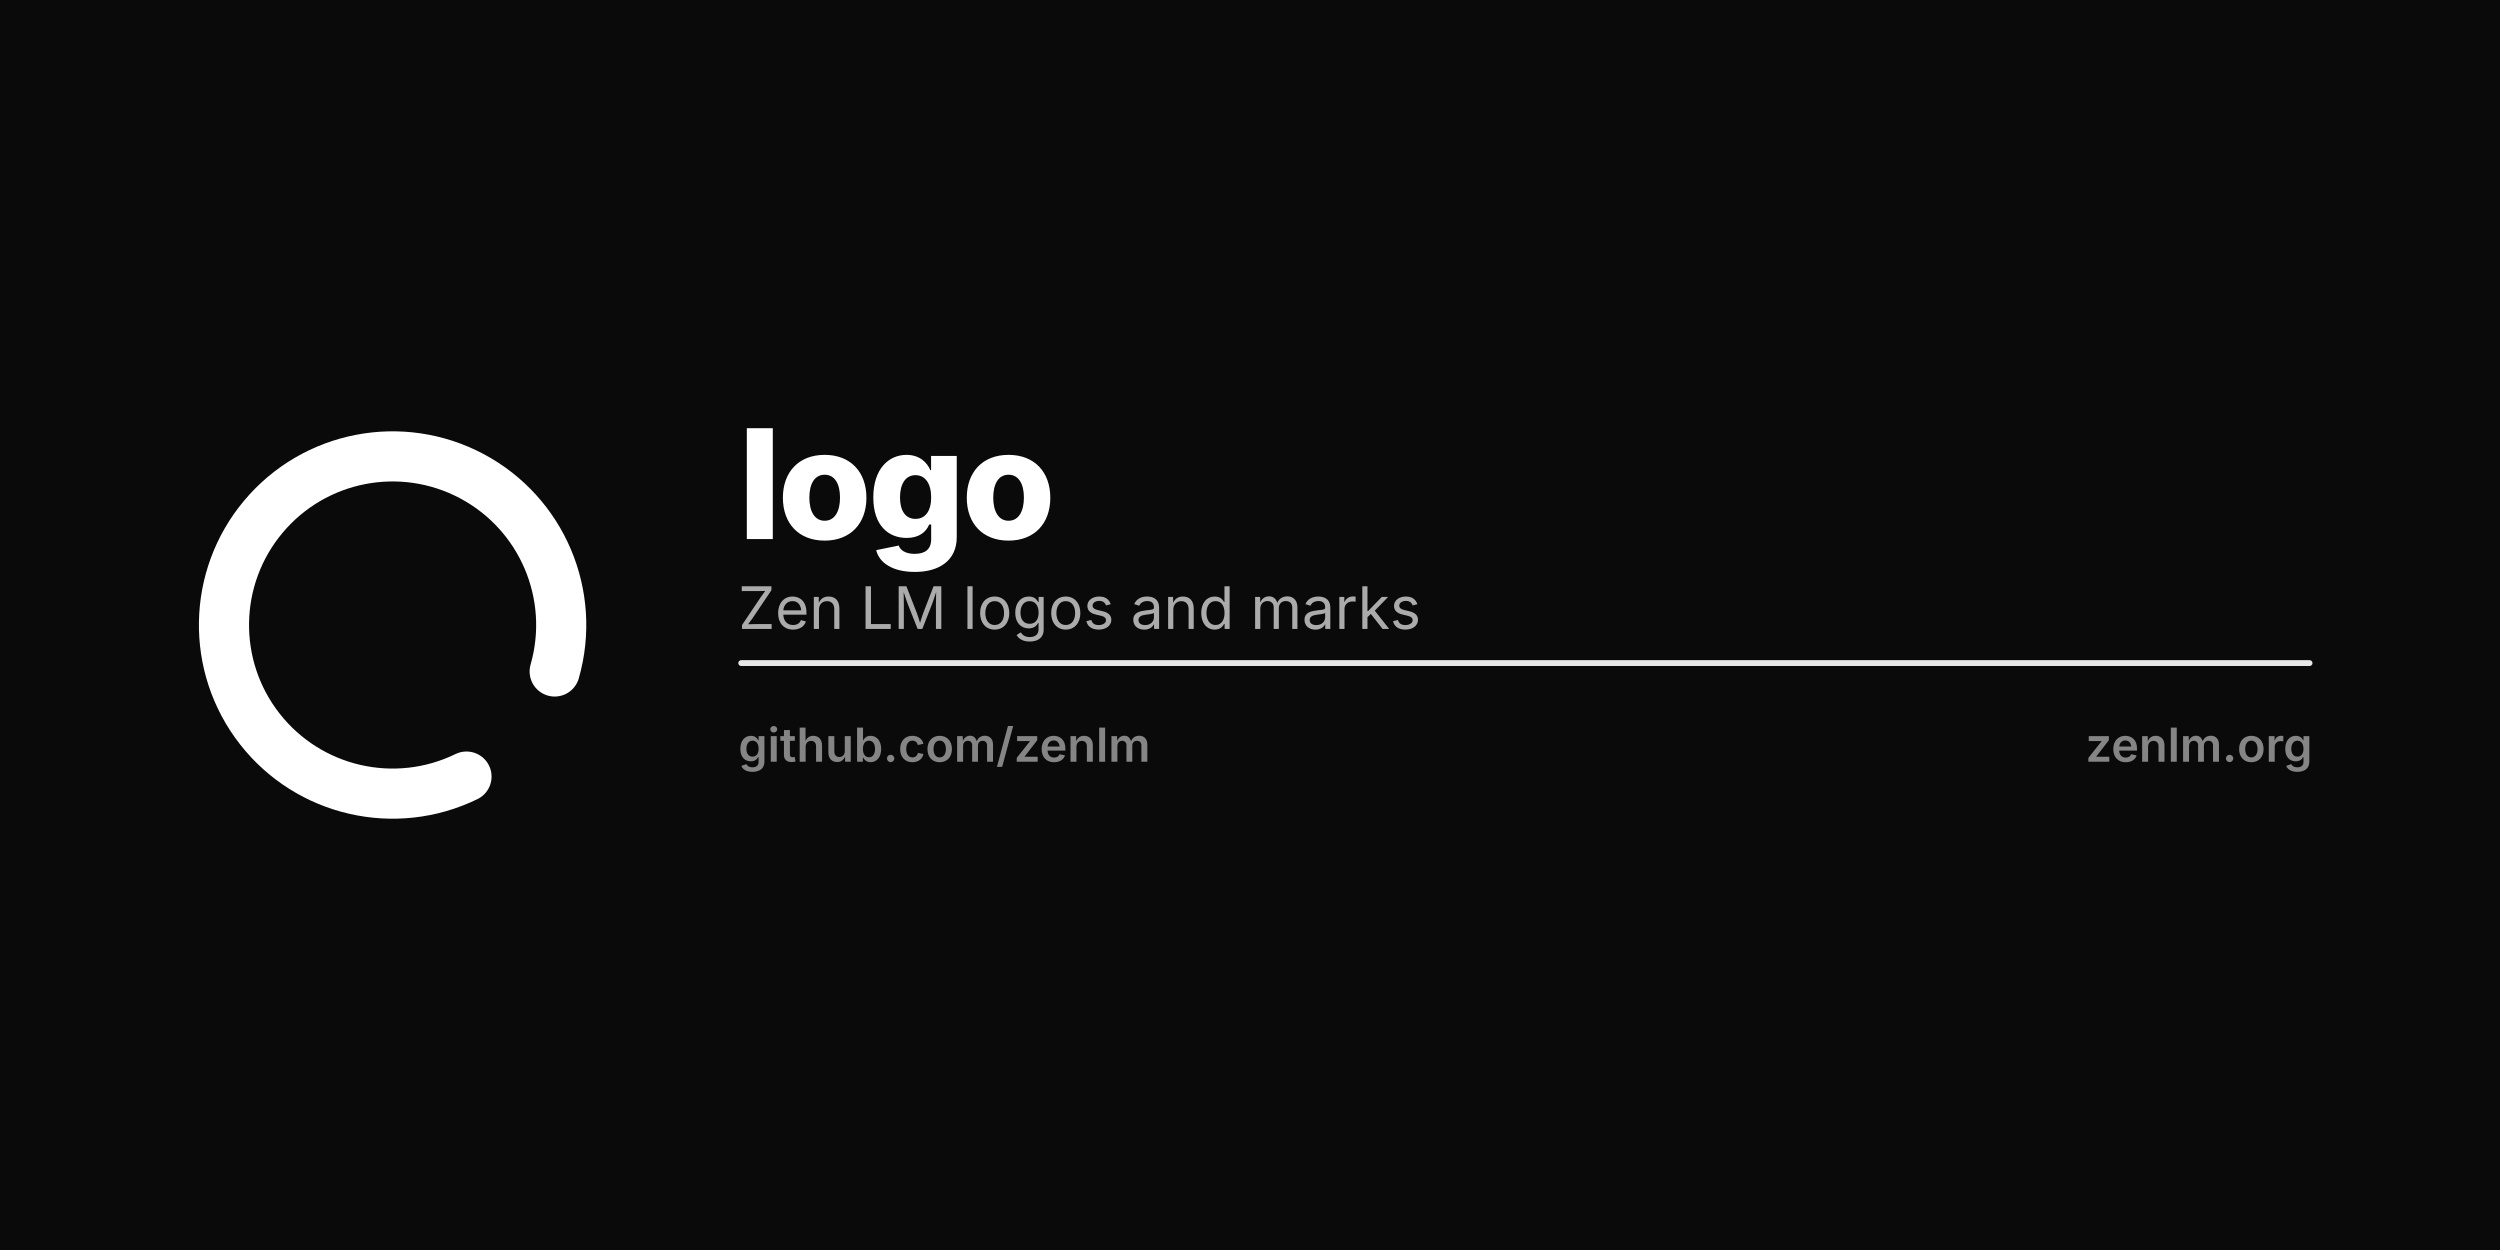
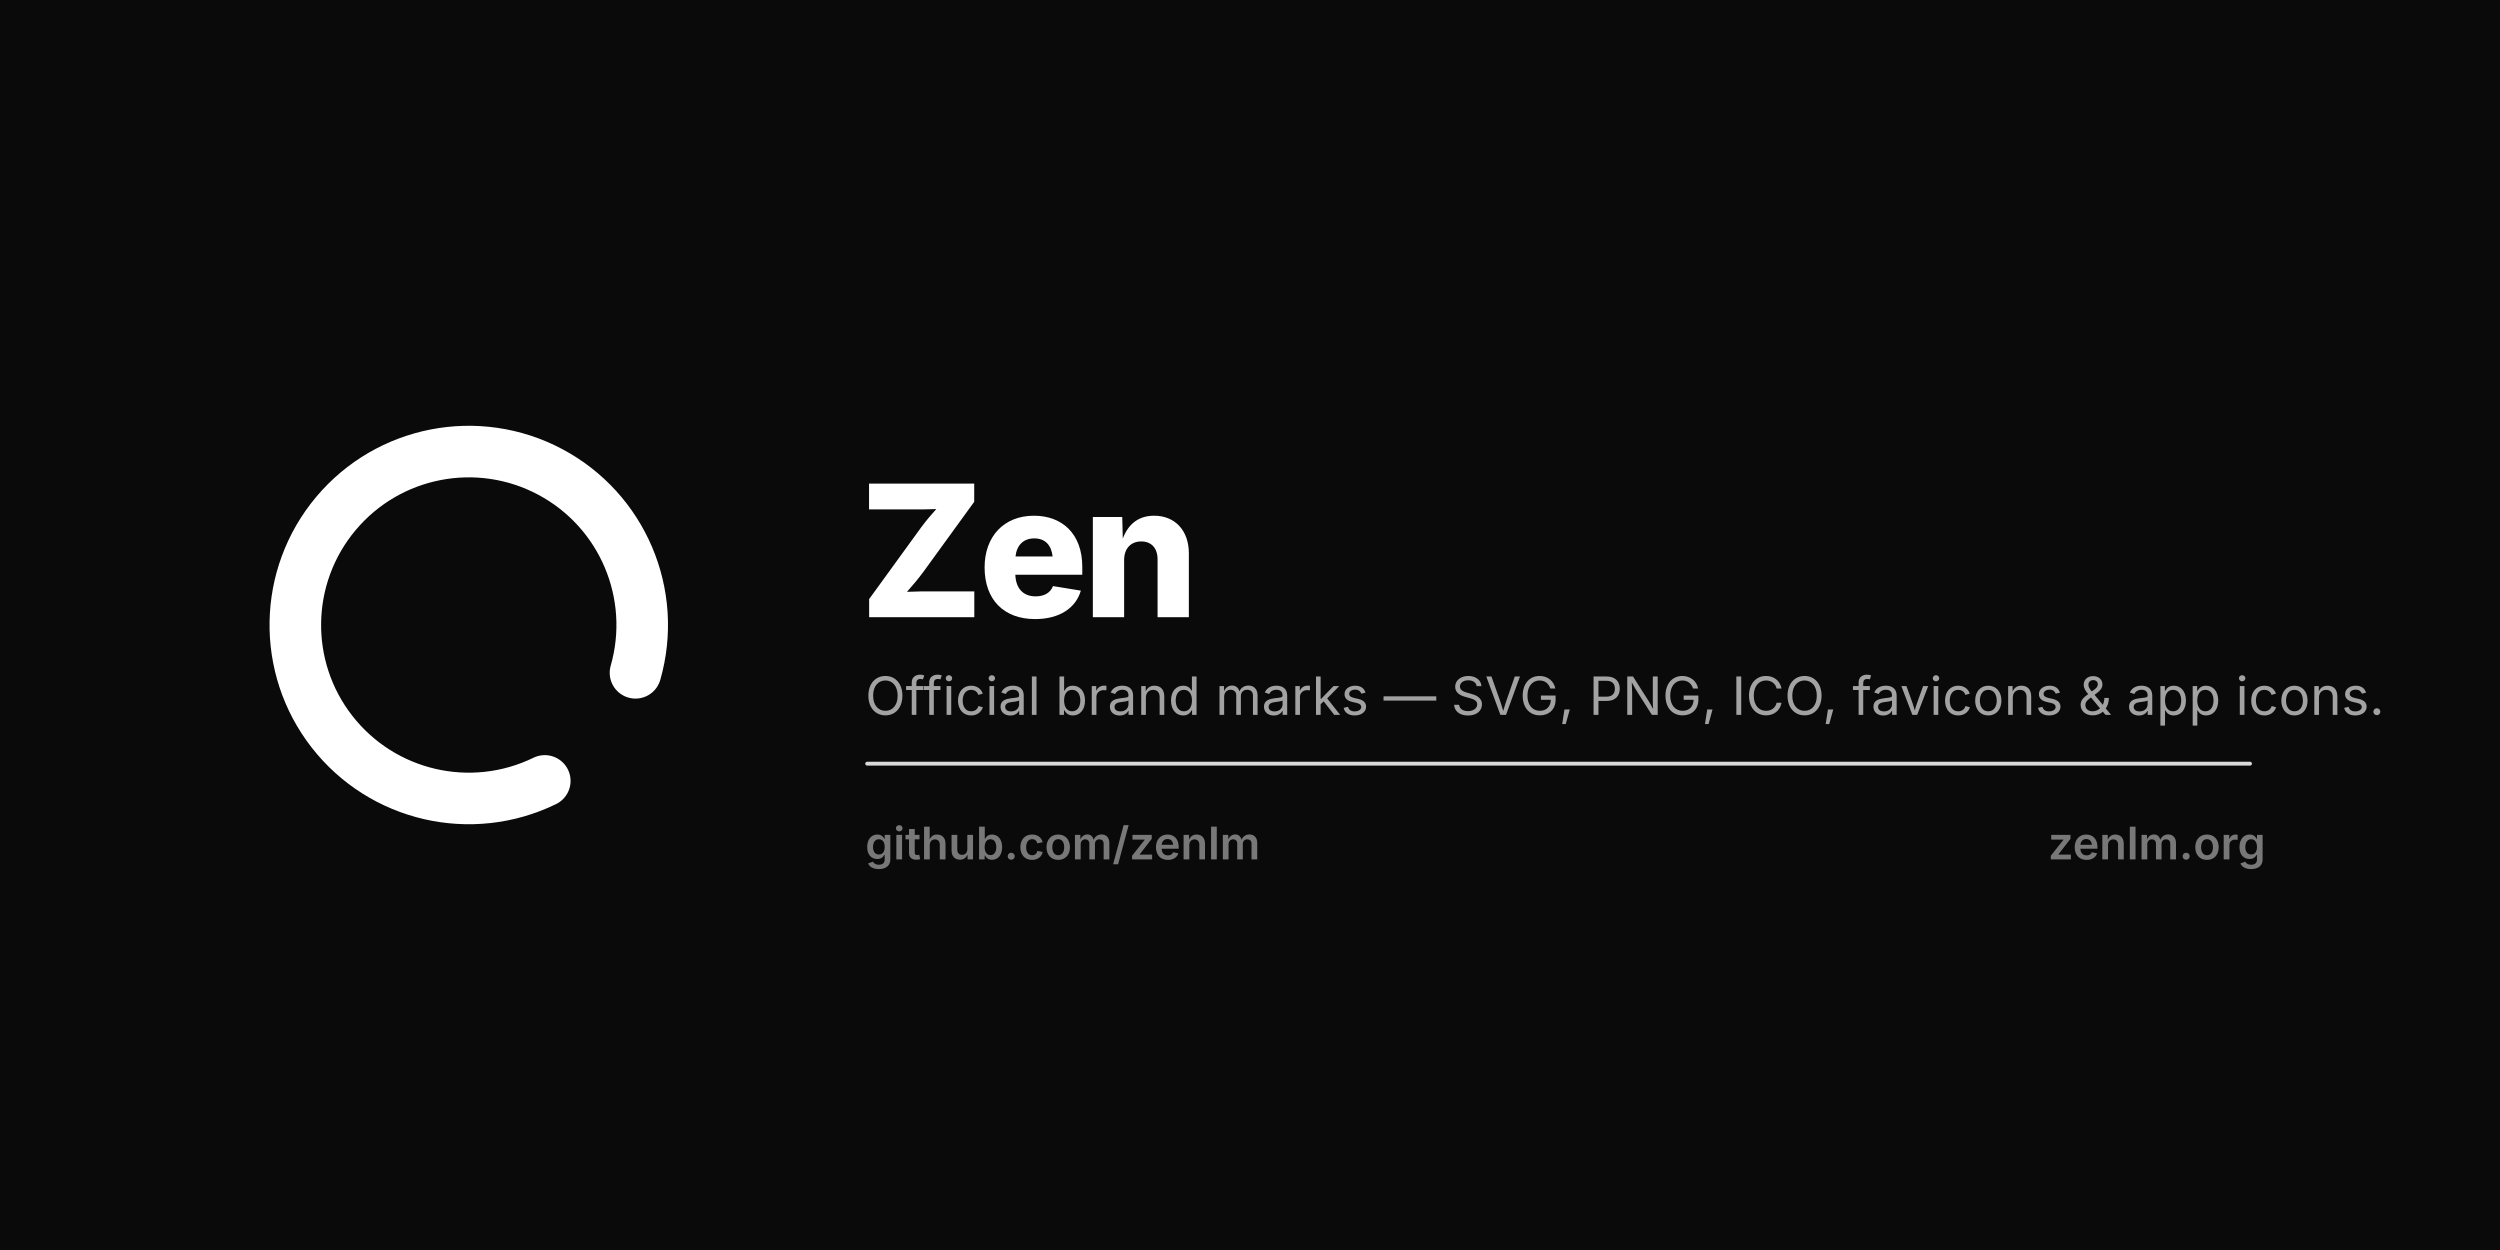
- <svg xmlns="http://www.w3.org/2000/svg" width="1280" height="640" viewBox="0 0 1280 640" role="img" aria-label="logo">
+ <svg xmlns="http://www.w3.org/2000/svg" width="1280" height="640" viewBox="0 0 1280 640" role="img" aria-label="Zen brand assets">
  <rect width="1280" height="640" fill="#0A0A0A" />
-   <svg x="96" y="215" width="210" height="210" viewBox="5 5 90 90">
-     <path d="M66.22 83.26 A37 37 0 1 1 85.57 60.20" fill="none" stroke="#fff" stroke-width="11" stroke-linecap="round" />
+   <svg x="120" y="200" width="240" height="240" viewBox="0 0 100 100">
+     <path d="M66.22 83.26 A37 37 0 1 1 85.57 60.20" fill="none" stroke="#ffffff" stroke-width="11" stroke-linecap="round" />
  </svg>
-   <text x="378" y="276" font-family="Inter,system-ui,-apple-system,sans-serif" font-size="78" font-weight="800" letter-spacing="-2" fill="#ffffff">logo</text>
-   <text x="378" y="322" font-family="Inter,system-ui,sans-serif" font-size="30" fill="#ffffff" opacity=".66">Zen LM logos and marks</text>
-   <rect x="378" y="338" width="806" height="3" rx="1.5" fill="#ffffff" opacity=".9" />
-   <text x="378" y="390" font-family="Inter,system-ui,sans-serif" font-size="24" font-weight="600" fill="#ffffff" opacity=".5">github.com/zenlm</text>
-   <text x="1184" y="390" text-anchor="end" font-family="Inter,system-ui,sans-serif" font-size="24" font-weight="600" fill="#ffffff" opacity=".5">zenlm.org</text>
+   <text x="440" y="316" font-family="Inter,system-ui,-apple-system,sans-serif" font-size="94" font-weight="800" letter-spacing="-3" fill="#ffffff">Zen</text>
+   <text x="443" y="366" font-family="Inter,system-ui,sans-serif" font-size="27" fill="#ffffff" opacity=".62">Official brand marks — SVG, PNG, ICO, favicons &amp; app icons.</text>
+   <rect x="443" y="390" width="710" height="2" rx="1" fill="#ffffff" opacity=".85" />
+   <text x="443" y="440" font-family="Inter,system-ui,sans-serif" font-size="23" font-weight="600" fill="#ffffff" opacity=".45">github.com/zenlm</text>
+   <text x="1160" y="440" text-anchor="end" font-family="Inter,system-ui,sans-serif" font-size="23" font-weight="600" fill="#ffffff" opacity=".45">zenlm.org</text>
</svg>
